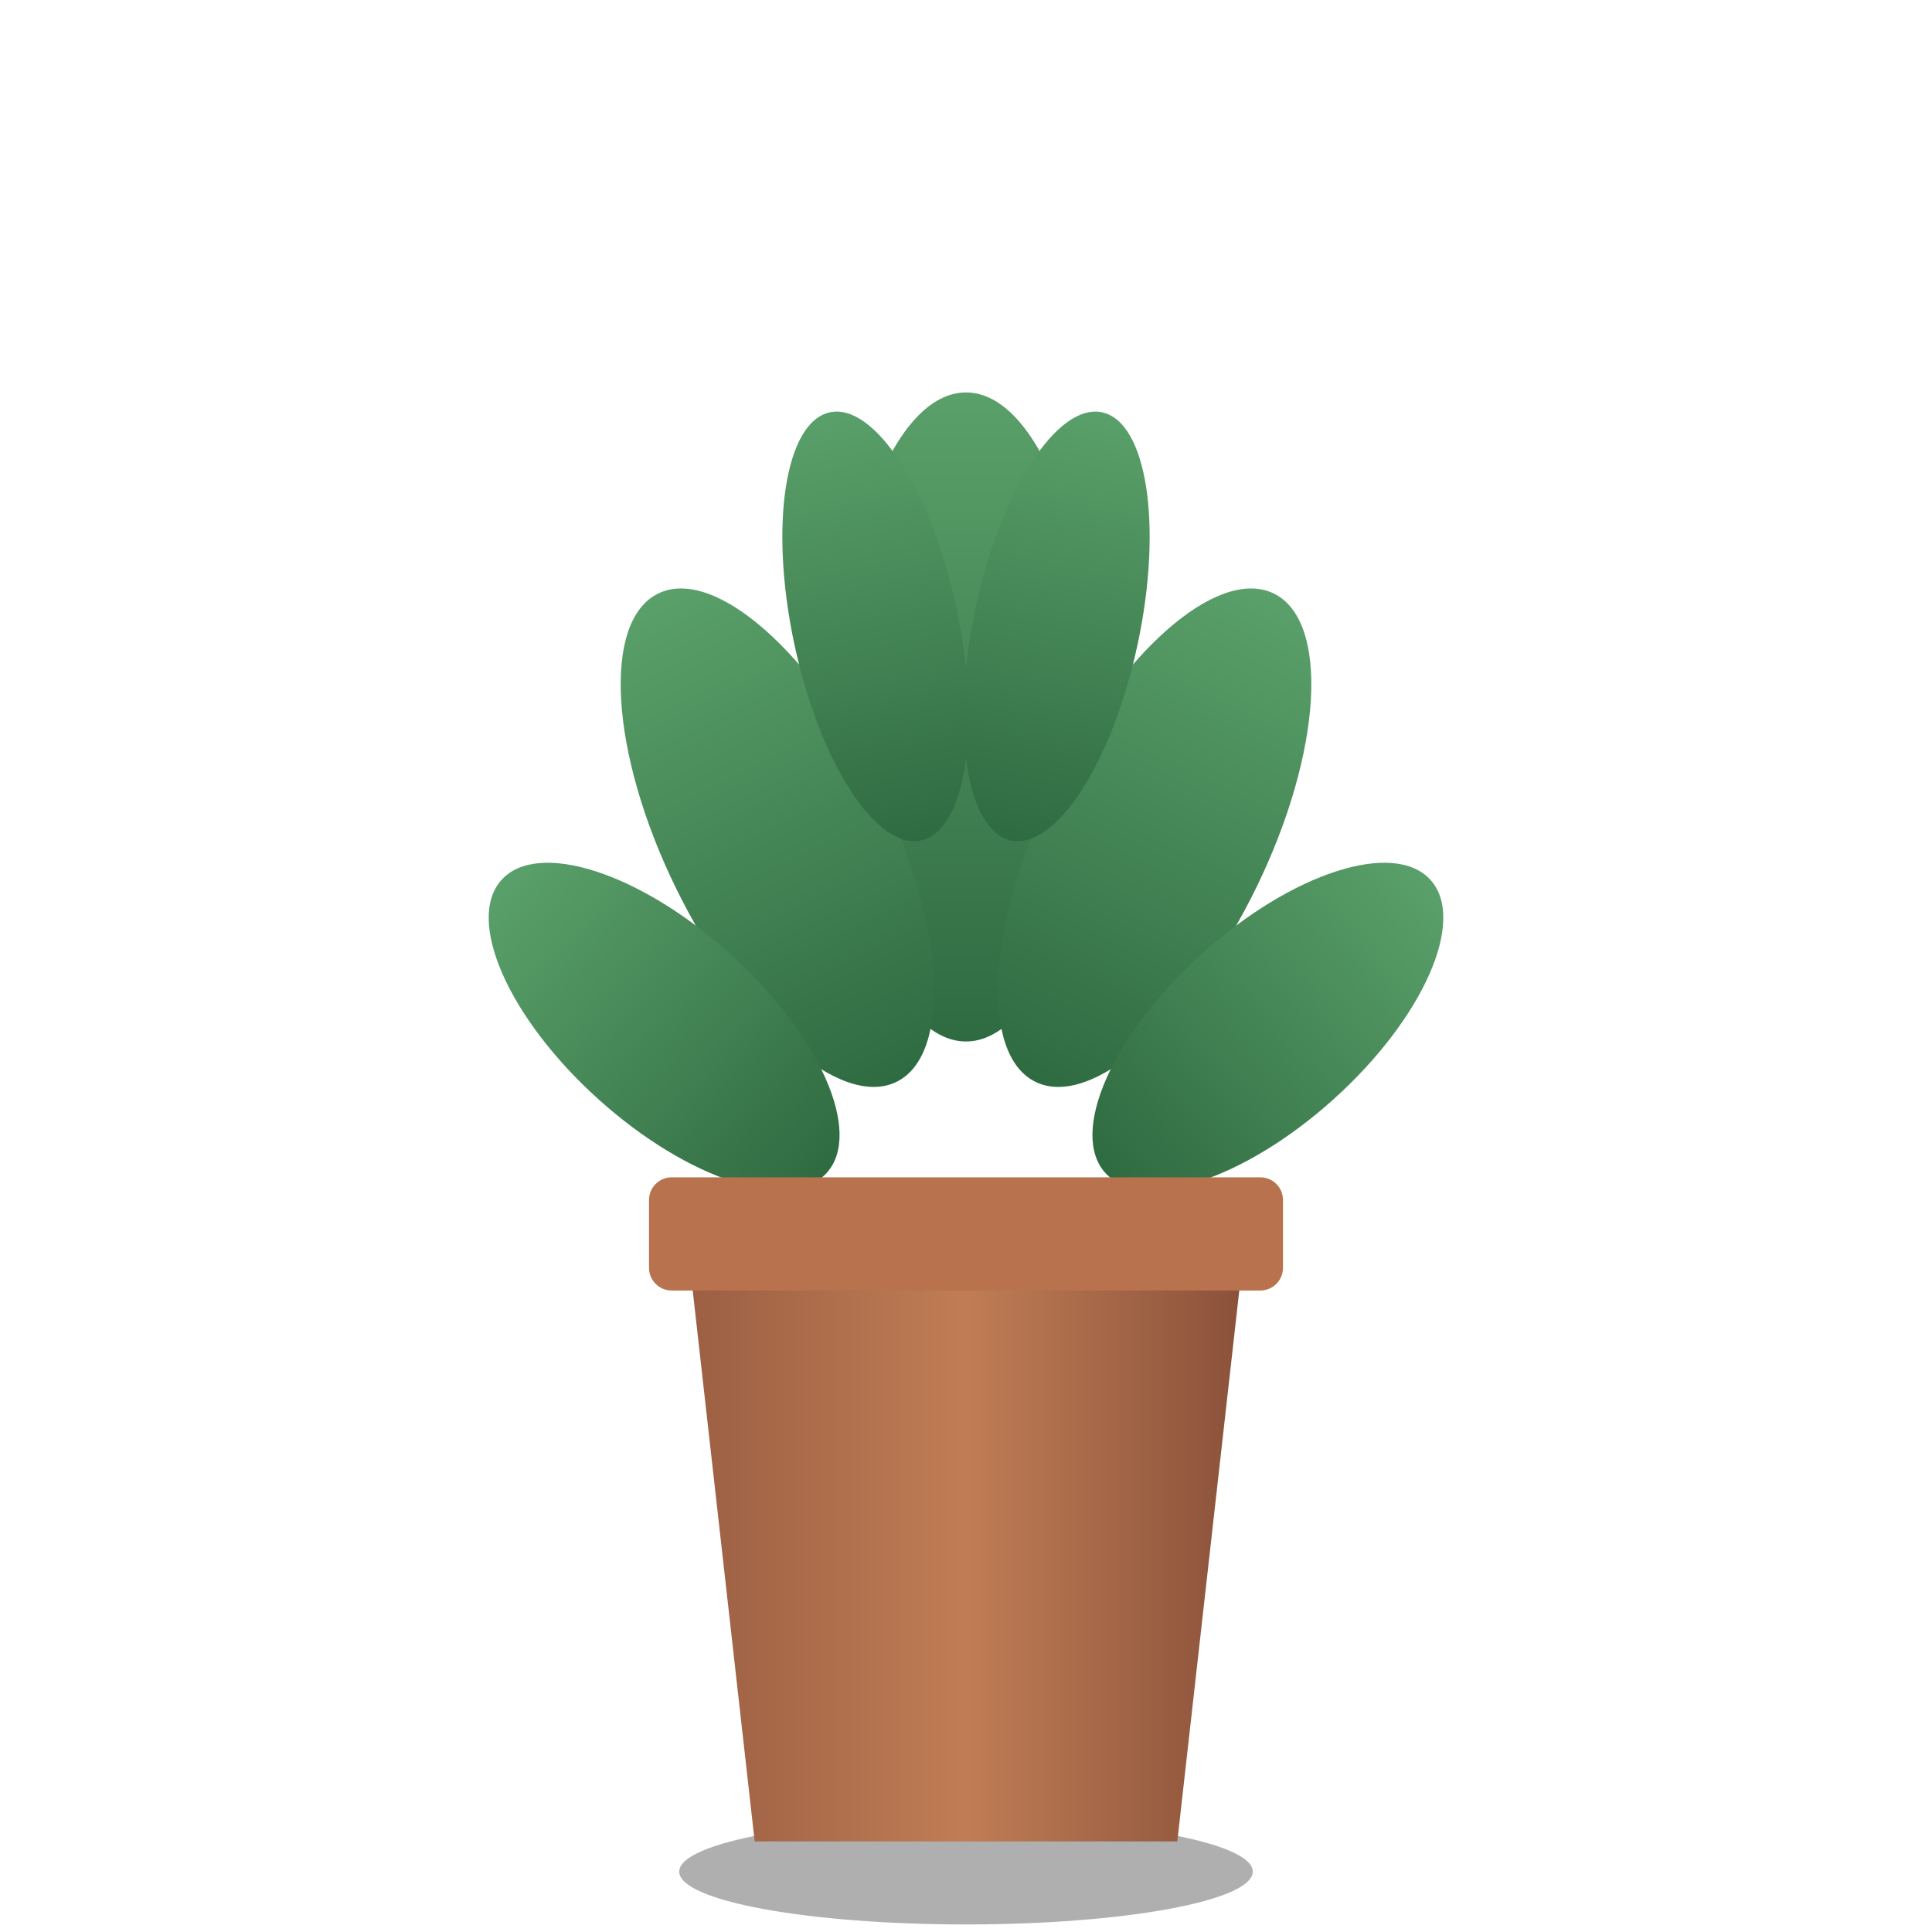
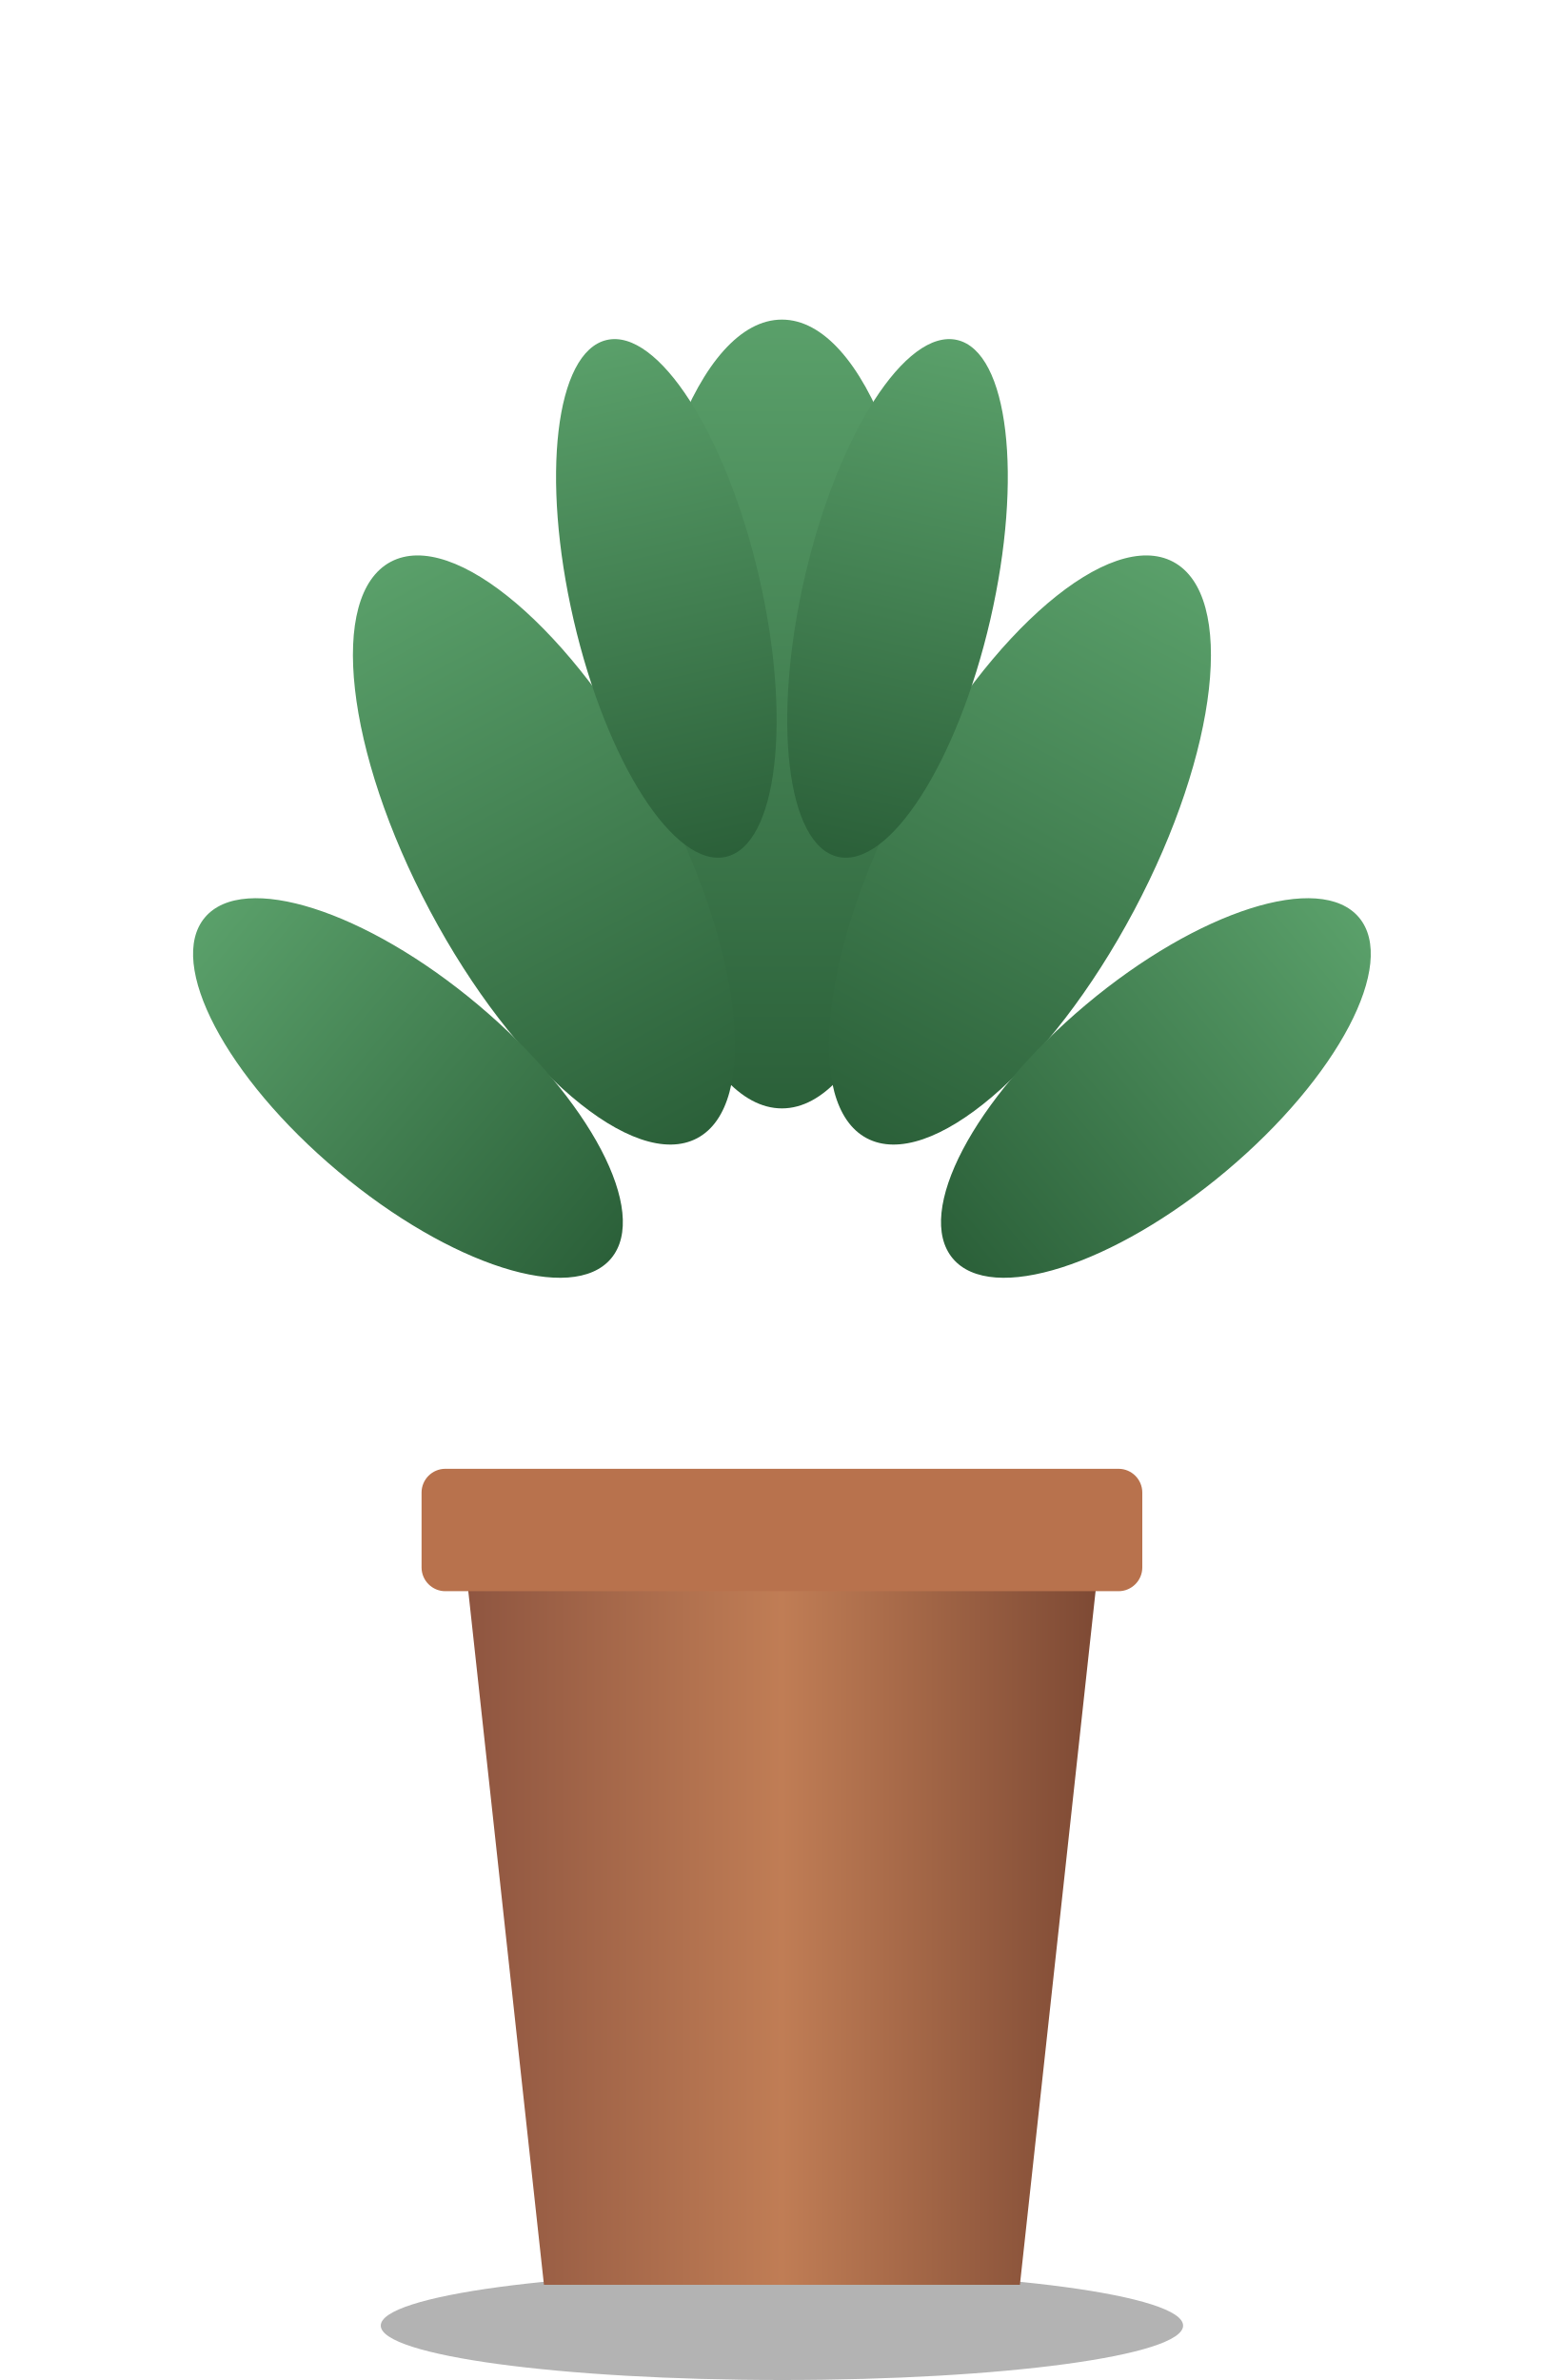
- <svg xmlns="http://www.w3.org/2000/svg" viewBox="0 0 512 512" width="512" height="512">
+ <svg xmlns="http://www.w3.org/2000/svg" viewBox="0 0 460 700" width="460" height="700">
  <defs>
    <linearGradient id="metal" x1="0" y1="0" x2="1" y2="0">
-       <stop offset="0" stop-color="#3a3f46" />
+       <stop offset="0" stop-color="#33383f" />
      <stop offset=".45" stop-color="#6a727c" />
-       <stop offset="1" stop-color="#2b3037" />
-     </linearGradient>
-     <linearGradient id="wood" x1="0" y1="0" x2="1" y2="0">
-       <stop offset="0" stop-color="#7a5230" />
-       <stop offset=".5" stop-color="#a06f3f" />
-       <stop offset="1" stop-color="#6b4527" />
+       <stop offset="1" stop-color="#24282e" />
    </linearGradient>
    <linearGradient id="leaf" x1="0" y1="0" x2="0" y2="1">
      <stop offset="0" stop-color="#5aa06a" />
-       <stop offset="1" stop-color="#2f6b41" />
+       <stop offset="1" stop-color="#2b6039" />
    </linearGradient>
    <linearGradient id="pot" x1="0" y1="0" x2="1" y2="0">
-       <stop offset="0" stop-color="#9c5f43" />
+       <stop offset="0" stop-color="#8e5540" />
      <stop offset=".5" stop-color="#c07d55" />
-       <stop offset="1" stop-color="#8a513a" />
+       <stop offset="1" stop-color="#7d4934" />
    </linearGradient>
-     <linearGradient id="mug" x1="0" y1="0" x2="1" y2="0">
-       <stop offset="0" stop-color="#c8ccd2" />
+     <linearGradient id="cup" x1="0" y1="0" x2="1" y2="0">
+       <stop offset="0" stop-color="#bcc2c9" />
      <stop offset=".45" stop-color="#f2f4f7" />
-       <stop offset="1" stop-color="#aeb4bc" />
+       <stop offset="1" stop-color="#a3a9b1" />
    </linearGradient>
-     <radialGradient id="bulb" cx=".5" cy=".5" r=".5">
-       <stop offset="0" stop-color="#fff3d0" />
-       <stop offset="1" stop-color="#f0c877" />
+     <radialGradient id="bulb" cx=".5" cy=".4" r=".6">
+       <stop offset="0" stop-color="#fff6dc" />
+       <stop offset="1" stop-color="#eec36e" />
    </radialGradient>
    <linearGradient id="fur" x1="0" y1="0" x2="0" y2="1">
-       <stop offset="0" stop-color="#4a4239" />
-       <stop offset="1" stop-color="#2c2620" />
+       <stop offset="0" stop-color="#4c443a" />
+       <stop offset="1" stop-color="#2a251f" />
    </linearGradient>
  </defs>
-   <ellipse cx="256" cy="496" rx="76" ry="14" fill="#1a1a1a" opacity=".35" />
-   <ellipse cx="256" cy="190" rx="34" ry="86" fill="url(#leaf)" transform="rotate(0 256 190)" />
-   <ellipse cx="206" cy="222" rx="30" ry="72" fill="url(#leaf)" transform="rotate(-26 206 222)" />
-   <ellipse cx="306" cy="222" rx="30" ry="72" fill="url(#leaf)" transform="rotate(26 306 222)" />
-   <ellipse cx="176" cy="272" rx="26" ry="58" fill="url(#leaf)" transform="rotate(-48 176 272)" />
-   <ellipse cx="336" cy="272" rx="26" ry="58" fill="url(#leaf)" transform="rotate(48 336 272)" />
-   <ellipse cx="232" cy="166" rx="22" ry="58" fill="url(#leaf)" transform="rotate(-12 232 166)" />
-   <ellipse cx="280" cy="166" rx="22" ry="58" fill="url(#leaf)" transform="rotate(12 280 166)" />
-   <path d="M182 328 L330 328 L312 488 L200 488 Z" fill="url(#pot)" />
-   <rect x="172" y="312" width="168" height="30" rx="6" fill="#b8724d" />
+   <ellipse cx="230" cy="684" rx="118" ry="16" fill="#000" opacity=".3" />
+   <ellipse cx="230" cy="210" rx="44" ry="116" fill="url(#leaf)" transform="rotate(0 230 210)" />
+   <ellipse cx="160" cy="250" rx="38" ry="96" fill="url(#leaf)" transform="rotate(-28 160 250)" />
+   <ellipse cx="300" cy="250" rx="38" ry="96" fill="url(#leaf)" transform="rotate(28 300 250)" />
+   <ellipse cx="120" cy="320" rx="32" ry="78" fill="url(#leaf)" transform="rotate(-50 120 320)" />
+   <ellipse cx="340" cy="320" rx="32" ry="78" fill="url(#leaf)" transform="rotate(50 340 320)" />
+   <ellipse cx="196" cy="176" rx="28" ry="78" fill="url(#leaf)" transform="rotate(-13 196 176)" />
+   <ellipse cx="264" cy="176" rx="28" ry="78" fill="url(#leaf)" transform="rotate(13 264 176)" />
+   <path d="M136 452 L324 452 L300 672 L160 672 Z" fill="url(#pot)" />
+   <rect x="124" y="432" width="212" height="36" rx="7" fill="#b8724d" />
</svg>
